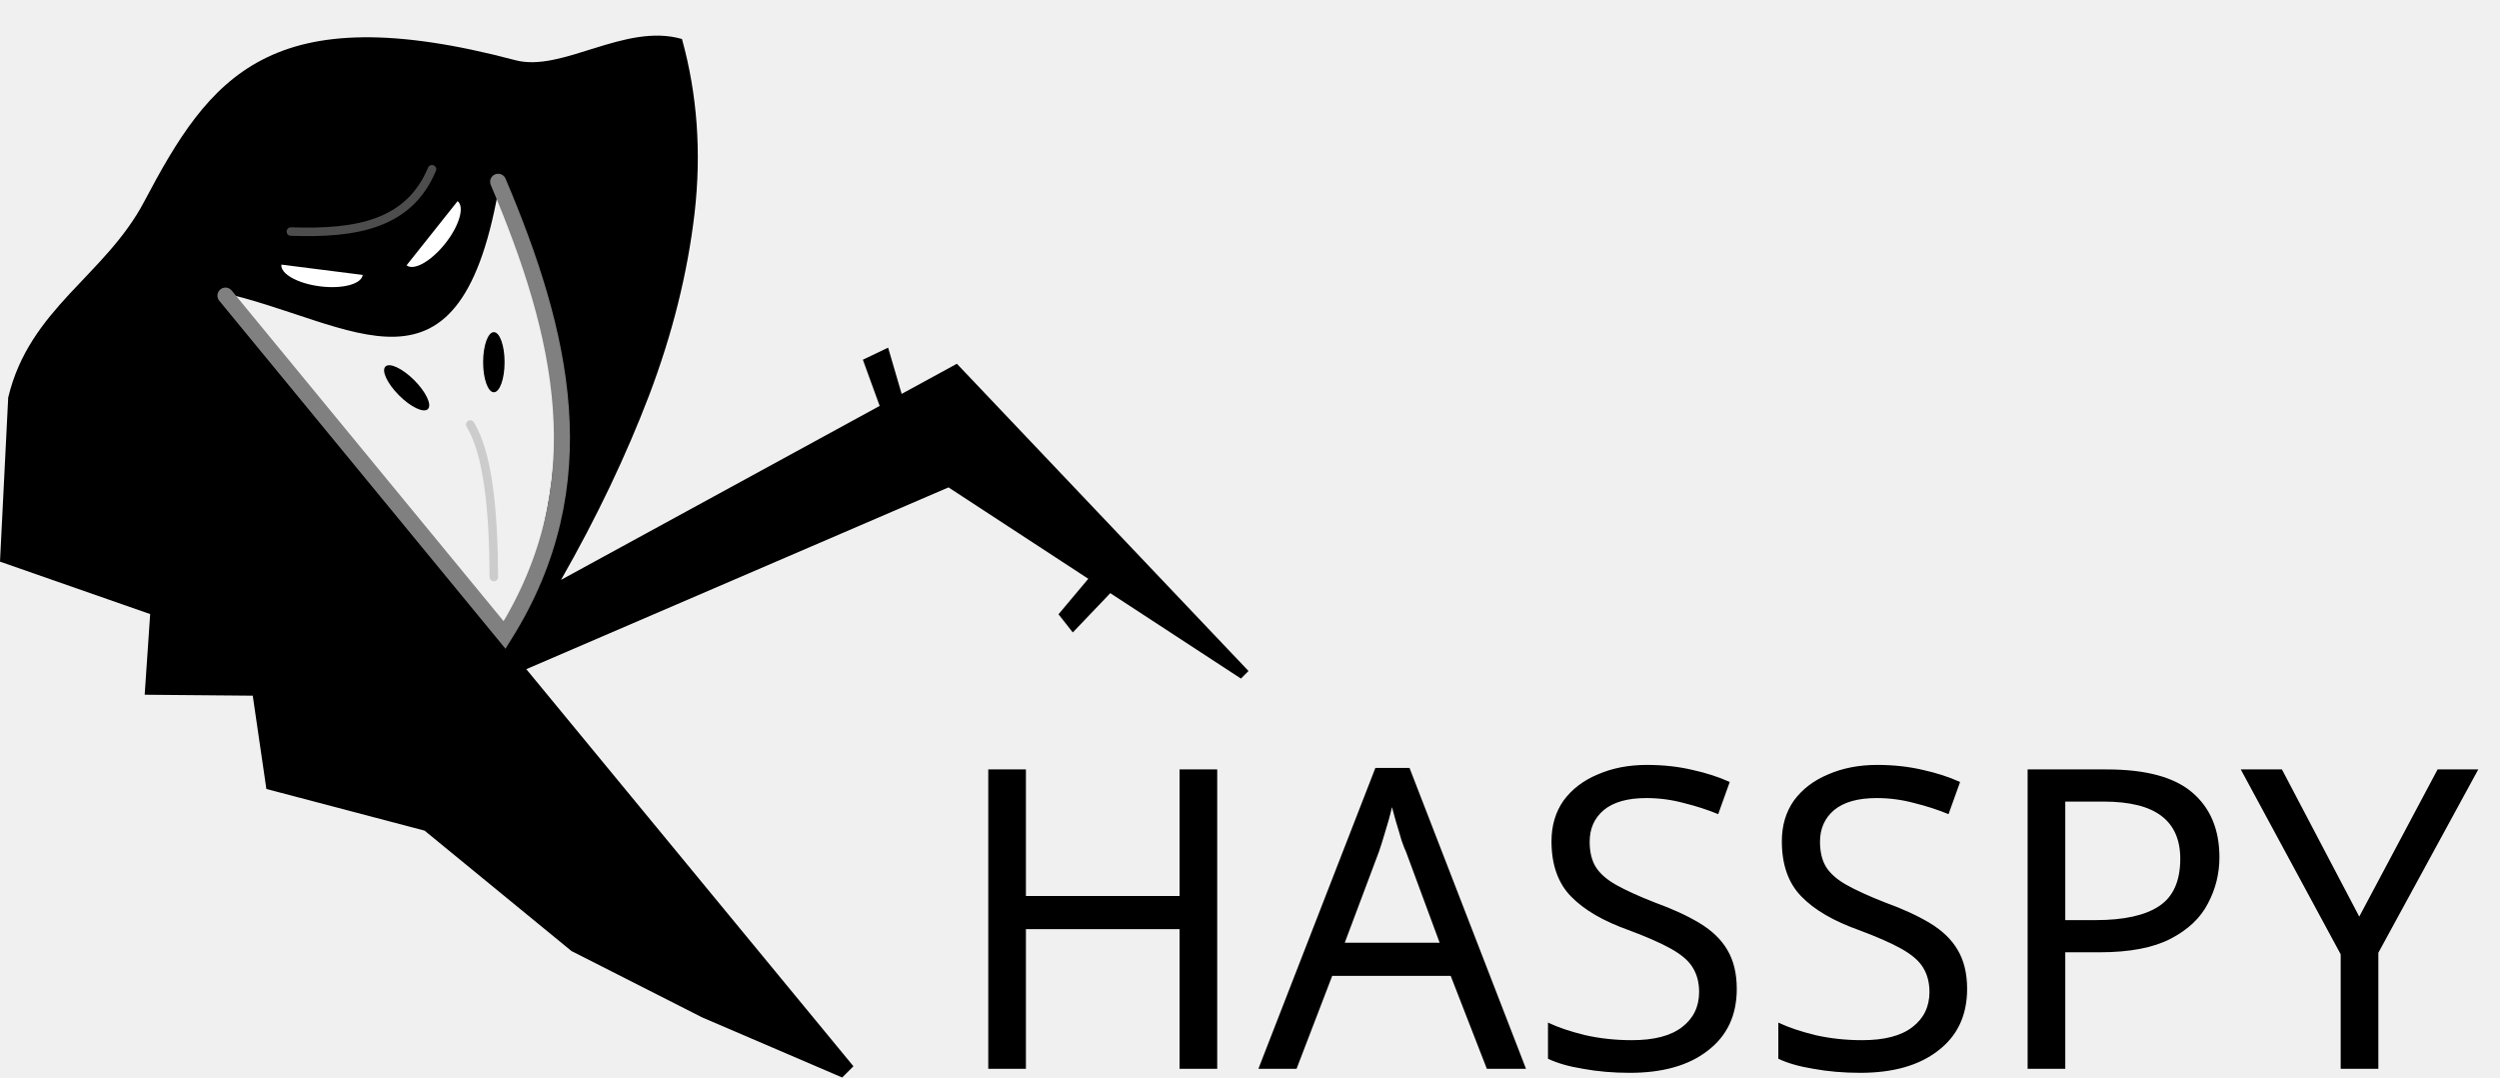
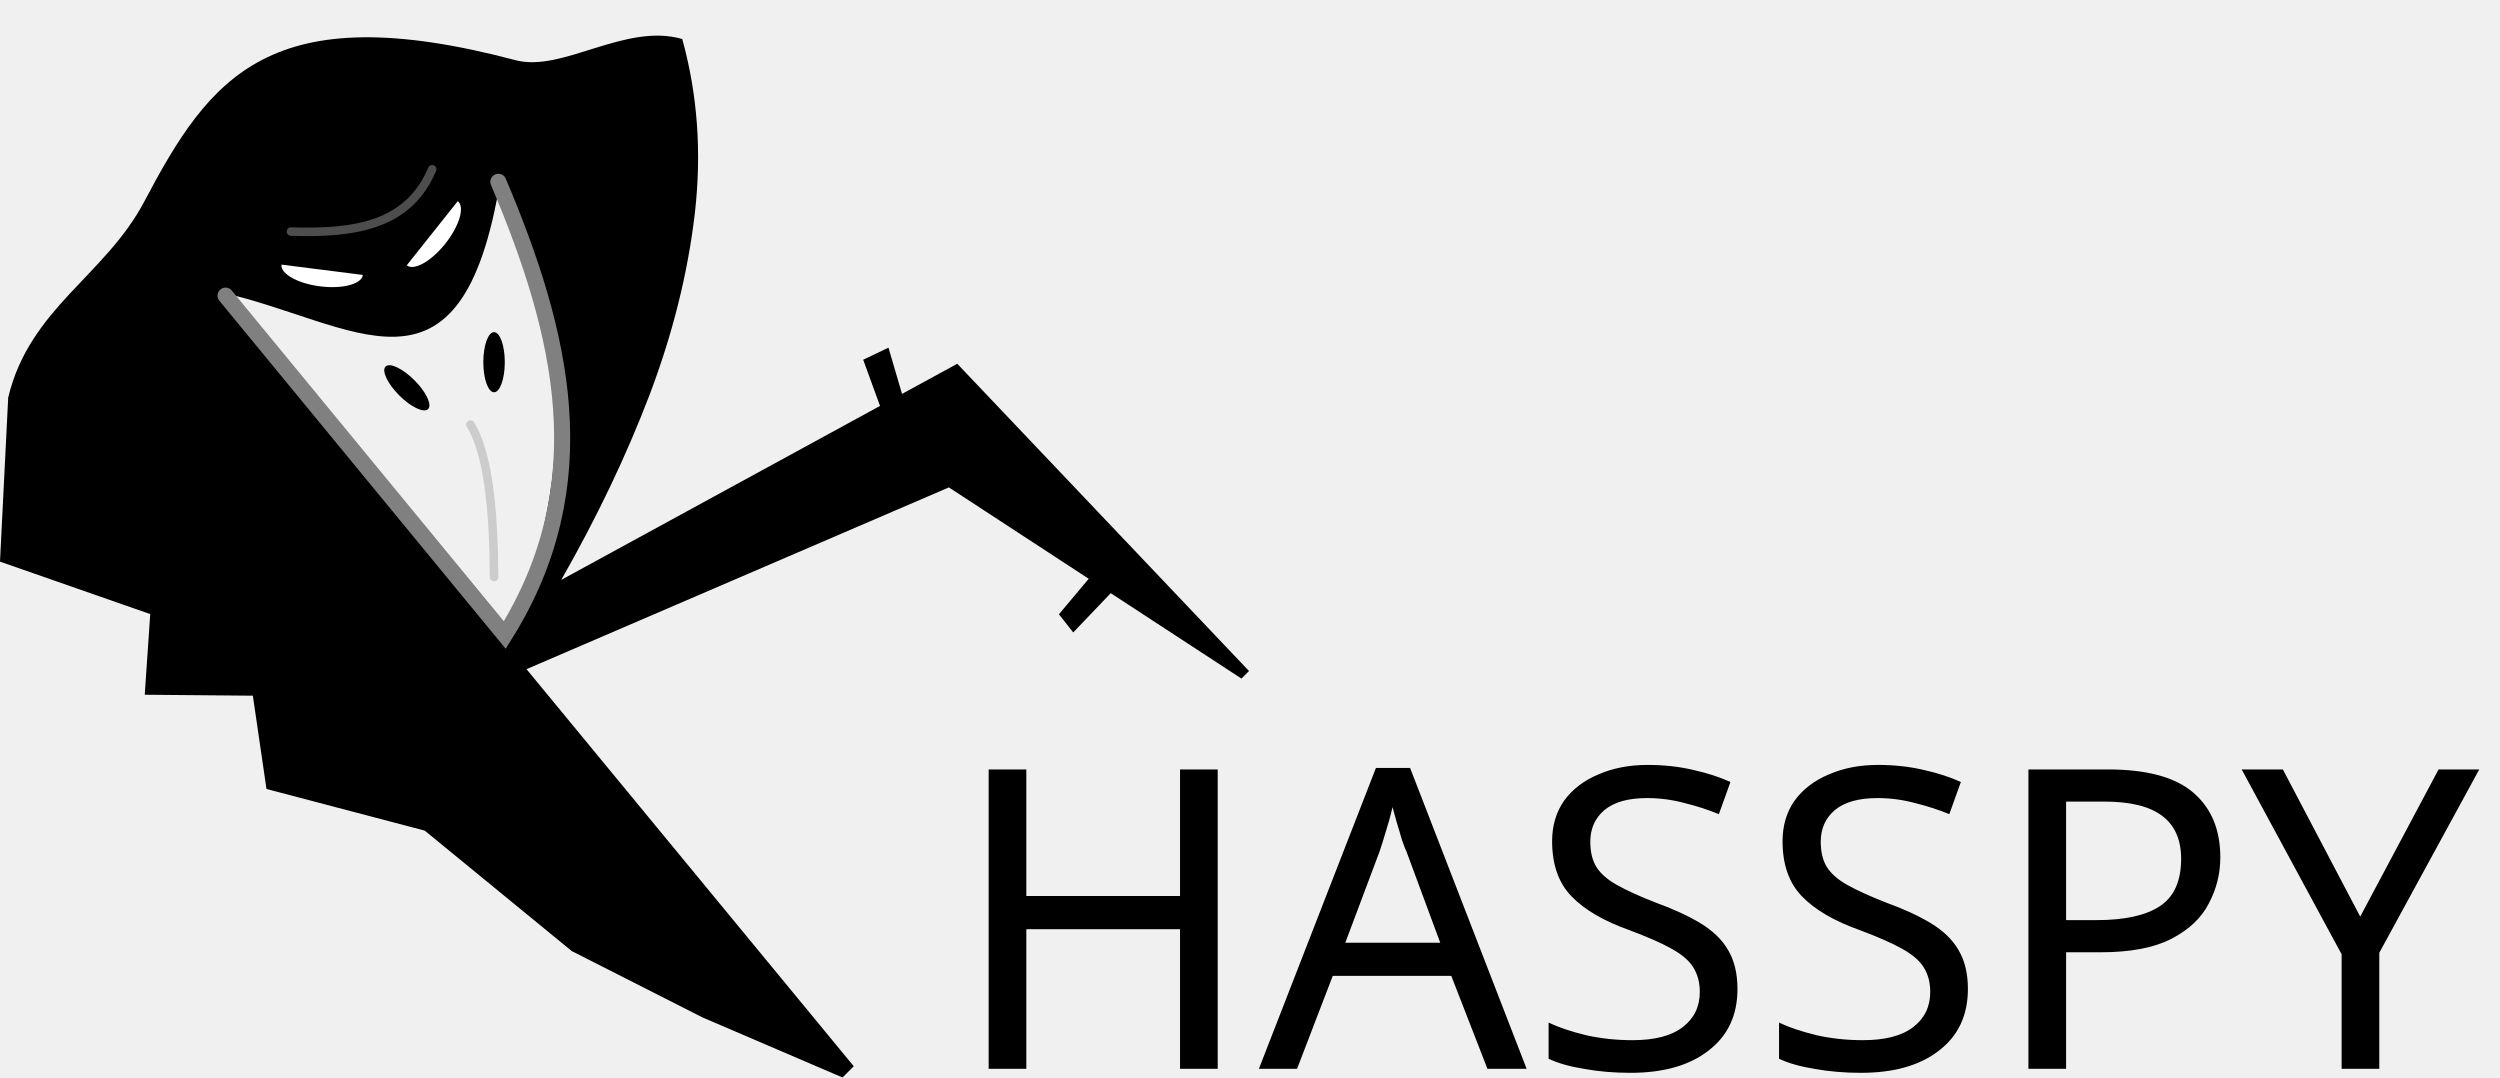
- <svg xmlns="http://www.w3.org/2000/svg" width="77.766mm" height="33.517mm" viewBox="0 0 77.766 33.517" version="1.1" id="svg8">
-   <defs id="defs2" />
+ <svg xmlns="http://www.w3.org/2000/svg" id="svg8" width="293.918" height="126.679" version="1.1" viewBox="0 0 77.766 33.517">
  <g id="layer1" transform="translate(-36.69179,-10.5931)">
-     <text xml:space="preserve" style="font-style:normal;font-weight:normal;font-size:13.053px;line-height:1.25;font-family:sans-serif;letter-spacing:0px;word-spacing:0px;fill:#000000;fill-opacity:1;stroke:none;stroke-width:0.326" x="66.179" y="43.84" id="text824">
-       <tspan id="tspan822" x="66.179" y="43.84" style="font-style:normal;font-variant:normal;font-weight:normal;font-stretch:normal;font-size:13.053px;font-family:'CC Adamantium';-inkscape-font-specification:'CC Adamantium, Normal';font-variant-ligatures:normal;font-variant-caps:normal;font-variant-numeric:normal;font-feature-settings:normal;text-align:start;writing-mode:lr-tb;text-anchor:start;stroke-width:0.326">HASSPY</tspan>
+     <text style="font-style:normal;font-weight:400;font-size:13.053px;line-height:1.25;font-family:sans-serif;letter-spacing:0;word-spacing:0;fill:#000;fill-opacity:1;stroke:none;stroke-width:.326" id="text824" x="66.179" y="43.84" xml:space="preserve">
+       <tspan id="tspan822" x="66.179" y="43.84" style="font-style:normal;font-variant:normal;font-weight:400;font-stretch:normal;font-size:13.053px;font-family:'CC Adamantium';-inkscape-font-specification:'CC Adamantium, Normal';font-variant-ligatures:normal;font-variant-caps:normal;font-variant-numeric:normal;font-feature-settings:normal;text-align:start;writing-mode:lr-tb;text-anchor:start;stroke-width:.326">HASSPY</tspan>
    </text>
    <g id="g2275">
-       <g id="text817" style="font-style:normal;font-weight:normal;font-size:41.38px;line-height:1.25;font-family:sans-serif;letter-spacing:0px;word-spacing:0px;fill:#000000;fill-opacity:1;stroke:none;stroke-width:1.034" transform="rotate(-45)" aria-label="R">
-         <path id="path819" style="font-style:normal;font-variant:normal;font-weight:normal;font-stretch:normal;font-size:41.381px;font-family:'CC Adamantium';-inkscape-font-specification:'CC Adamantium, Normal';font-variant-ligatures:normal;font-variant-caps:normal;font-variant-numeric:normal;font-feature-settings:normal;text-align:start;writing-mode:lr-tb;text-anchor:start;stroke-width:1.034" d="M 31.509,62.492 31.168,75.667 H 30.835 L 28.605,65.027 15.317,59.735 13.781,75.667 H 13.286 L 11.528,71.268 10.111,66.93 9.527,61.048 6.962,56.651 8.714,54.299 6.357,51.9 8.252,50.247 6.101,45.789 9.892,42.359 c 2.436,-1.493 4.806,-0.545 7.304,-1.317 4.174,-1.29 7.295,-1.792 11.276,5.06 0.757,1.302 3.239,1.579 4.131,3.198 -0.882,1.556 -2.064,2.923 -3.546,4.102 -1.482,1.172 -3.152,2.175 -5.011,3.011 -1.852,0.828 -3.853,1.536 -6.001,2.122 z M 25.516,48.388 c -6.143,4.429 -6.341,-0.107 -8.664,-3.716 l -1.283,13.861 c 5.546,-1.913 8.341,-6.052 9.947,-10.145 z" />
+       <g id="text817" aria-label="R" transform="rotate(-45)" style="font-style:normal;font-weight:400;font-size:41.38px;line-height:1.25;font-family:sans-serif;letter-spacing:0;word-spacing:0;fill:#000;fill-opacity:1;stroke:none;stroke-width:1.034">
+         <path id="path819" d="M 31.509,62.492 31.168,75.667 H 30.835 L 28.605,65.027 15.317,59.735 13.781,75.667 H 13.286 L 11.528,71.268 10.111,66.93 9.527,61.048 6.962,56.651 8.714,54.299 6.357,51.9 8.252,50.247 6.101,45.789 9.892,42.359 c 2.436,-1.493 4.806,-0.545 7.304,-1.317 4.174,-1.29 7.295,-1.792 11.276,5.06 0.757,1.302 3.239,1.579 4.131,3.198 -0.882,1.556 -2.064,2.923 -3.546,4.102 -1.482,1.172 -3.152,2.175 -5.011,3.011 -1.852,0.828 -3.853,1.536 -6.001,2.122 z M 25.516,48.388 c -6.143,4.429 -6.341,-0.107 -8.664,-3.716 l -1.283,13.861 c 5.546,-1.913 8.341,-6.052 9.947,-10.145 z" style="font-style:normal;font-variant:normal;font-weight:400;font-stretch:normal;font-size:41.381px;font-family:'CC Adamantium';-inkscape-font-specification:'CC Adamantium, Normal';font-variant-ligatures:normal;font-variant-caps:normal;font-variant-numeric:normal;font-feature-settings:normal;text-align:start;writing-mode:lr-tb;text-anchor:start;stroke-width:1.034" />
      </g>
-       <ellipse ry="0.935" rx="0.334" cy="21.86" cx="52.06" id="path2115" style="opacity:1;fill:#000000;fill-opacity:1;stroke:none;stroke-width:1;stroke-opacity:1" />
-       <ellipse transform="rotate(-45)" style="opacity:1;fill:#000000;fill-opacity:1;stroke:none;stroke-width:1;stroke-opacity:1" id="ellipse2117" cx="18.873" cy="50.914" rx="0.334" ry="0.935" />
-       <path id="path2119" d="m 64.332,23.951 -0.789,-2.168 0.786,-0.376 0.715,2.442 z" style="fill:#000000;stroke:none;stroke-width:0.265px;stroke-linecap:butt;stroke-linejoin:miter;stroke-opacity:1" />
-       <path style="fill:#000000;stroke:none;stroke-width:0.265px;stroke-linecap:butt;stroke-linejoin:miter;stroke-opacity:1" d="m 69.631,29.701 1.483,-1.767 0.719,0.492 -1.757,1.84 z" id="path2121" />
-       <path id="path2123" d="m 47.979,19.145 c -0.036,0.285 -0.632,0.444 -1.331,0.355 -0.699,-0.089 -1.236,-0.392 -1.2,-0.676 z" style="opacity:1;fill:#ffffff;fill-opacity:1;stroke:none;stroke-width:1;stroke-opacity:1" />
-       <path style="opacity:1;fill:#ffffff;fill-opacity:1;stroke:none;stroke-width:1;stroke-opacity:1" d="m 49.344,18.846 c 0.225,0.179 0.762,-0.124 1.201,-0.675 0.438,-0.551 0.612,-1.143 0.387,-1.322 z" id="path2126" />
-       <path id="path2128" d="m 43.708,19.789 8.686,10.557 c 2.944,-4.699 1.792,-9.399 -0.2,-14.098" style="fill:none;stroke:#808080;stroke-width:0.5;stroke-linecap:round;stroke-linejoin:miter;stroke-opacity:1;opacity:1;stroke-miterlimit:4;stroke-dasharray:none" />
+       <ellipse id="path2115" cx="52.06" cy="21.86" rx=".334" ry=".935" style="opacity:1;fill:#000;fill-opacity:1;stroke:none;stroke-width:1;stroke-opacity:1" />
+       <ellipse style="opacity:1;fill:#000;fill-opacity:1;stroke:none;stroke-width:1;stroke-opacity:1" id="ellipse2117" cx="18.873" cy="50.914" rx=".334" ry=".935" transform="rotate(-45)" />
+       <path id="path2119" d="m 64.332,23.951 -0.789,-2.168 0.786,-0.376 0.715,2.442 z" style="fill:#000;stroke:none;stroke-width:.265px;stroke-linecap:butt;stroke-linejoin:miter;stroke-opacity:1" />
+       <path style="fill:#000;stroke:none;stroke-width:.265px;stroke-linecap:butt;stroke-linejoin:miter;stroke-opacity:1" id="path2121" d="m 69.631,29.701 1.483,-1.767 0.719,0.492 -1.757,1.84 z" />
+       <path id="path2123" d="m 47.979,19.145 c -0.036,0.285 -0.632,0.444 -1.331,0.355 -0.699,-0.089 -1.236,-0.392 -1.2,-0.676 z" style="opacity:1;fill:#fff;fill-opacity:1;stroke:none;stroke-width:1;stroke-opacity:1" />
+       <path style="opacity:1;fill:#fff;fill-opacity:1;stroke:none;stroke-width:1;stroke-opacity:1" id="path2126" d="m 49.344,18.846 c 0.225,0.179 0.762,-0.124 1.201,-0.675 0.438,-0.551 0.612,-1.143 0.387,-1.322 z" />
+       <path id="path2128" d="m 43.708,19.789 8.686,10.557 c 2.944,-4.699 1.792,-9.399 -0.2,-14.098" style="fill:none;stroke:gray;stroke-width:.5;stroke-linecap:round;stroke-linejoin:miter;stroke-opacity:1;opacity:1;stroke-miterlimit:4;stroke-dasharray:none" />
    </g>
-     <path style="fill:none;stroke:#cccccc;stroke-width:0.265px;stroke-linecap:round;stroke-linejoin:miter;stroke-opacity:1" d="m 51.325,23.798 c 0.542,0.888 0.726,2.612 0.735,4.744" id="path902" />
-     <path id="path904" d="m 50.135,15.858 c -0.718,1.711 -2.335,2.009 -4.392,1.938" style="fill:none;stroke:#4d4d4d;stroke-width:0.265px;stroke-linecap:round;stroke-linejoin:miter;stroke-opacity:1" />
+     <path style="fill:none;stroke:#ccc;stroke-width:.265px;stroke-linecap:round;stroke-linejoin:miter;stroke-opacity:1" id="path902" d="m 51.325,23.798 c 0.542,0.888 0.726,2.612 0.735,4.744" />
+     <path id="path904" d="m 50.135,15.858 c -0.718,1.711 -2.335,2.009 -4.392,1.938" style="fill:none;stroke:#4d4d4d;stroke-width:.265px;stroke-linecap:round;stroke-linejoin:miter;stroke-opacity:1" />
  </g>
</svg>
